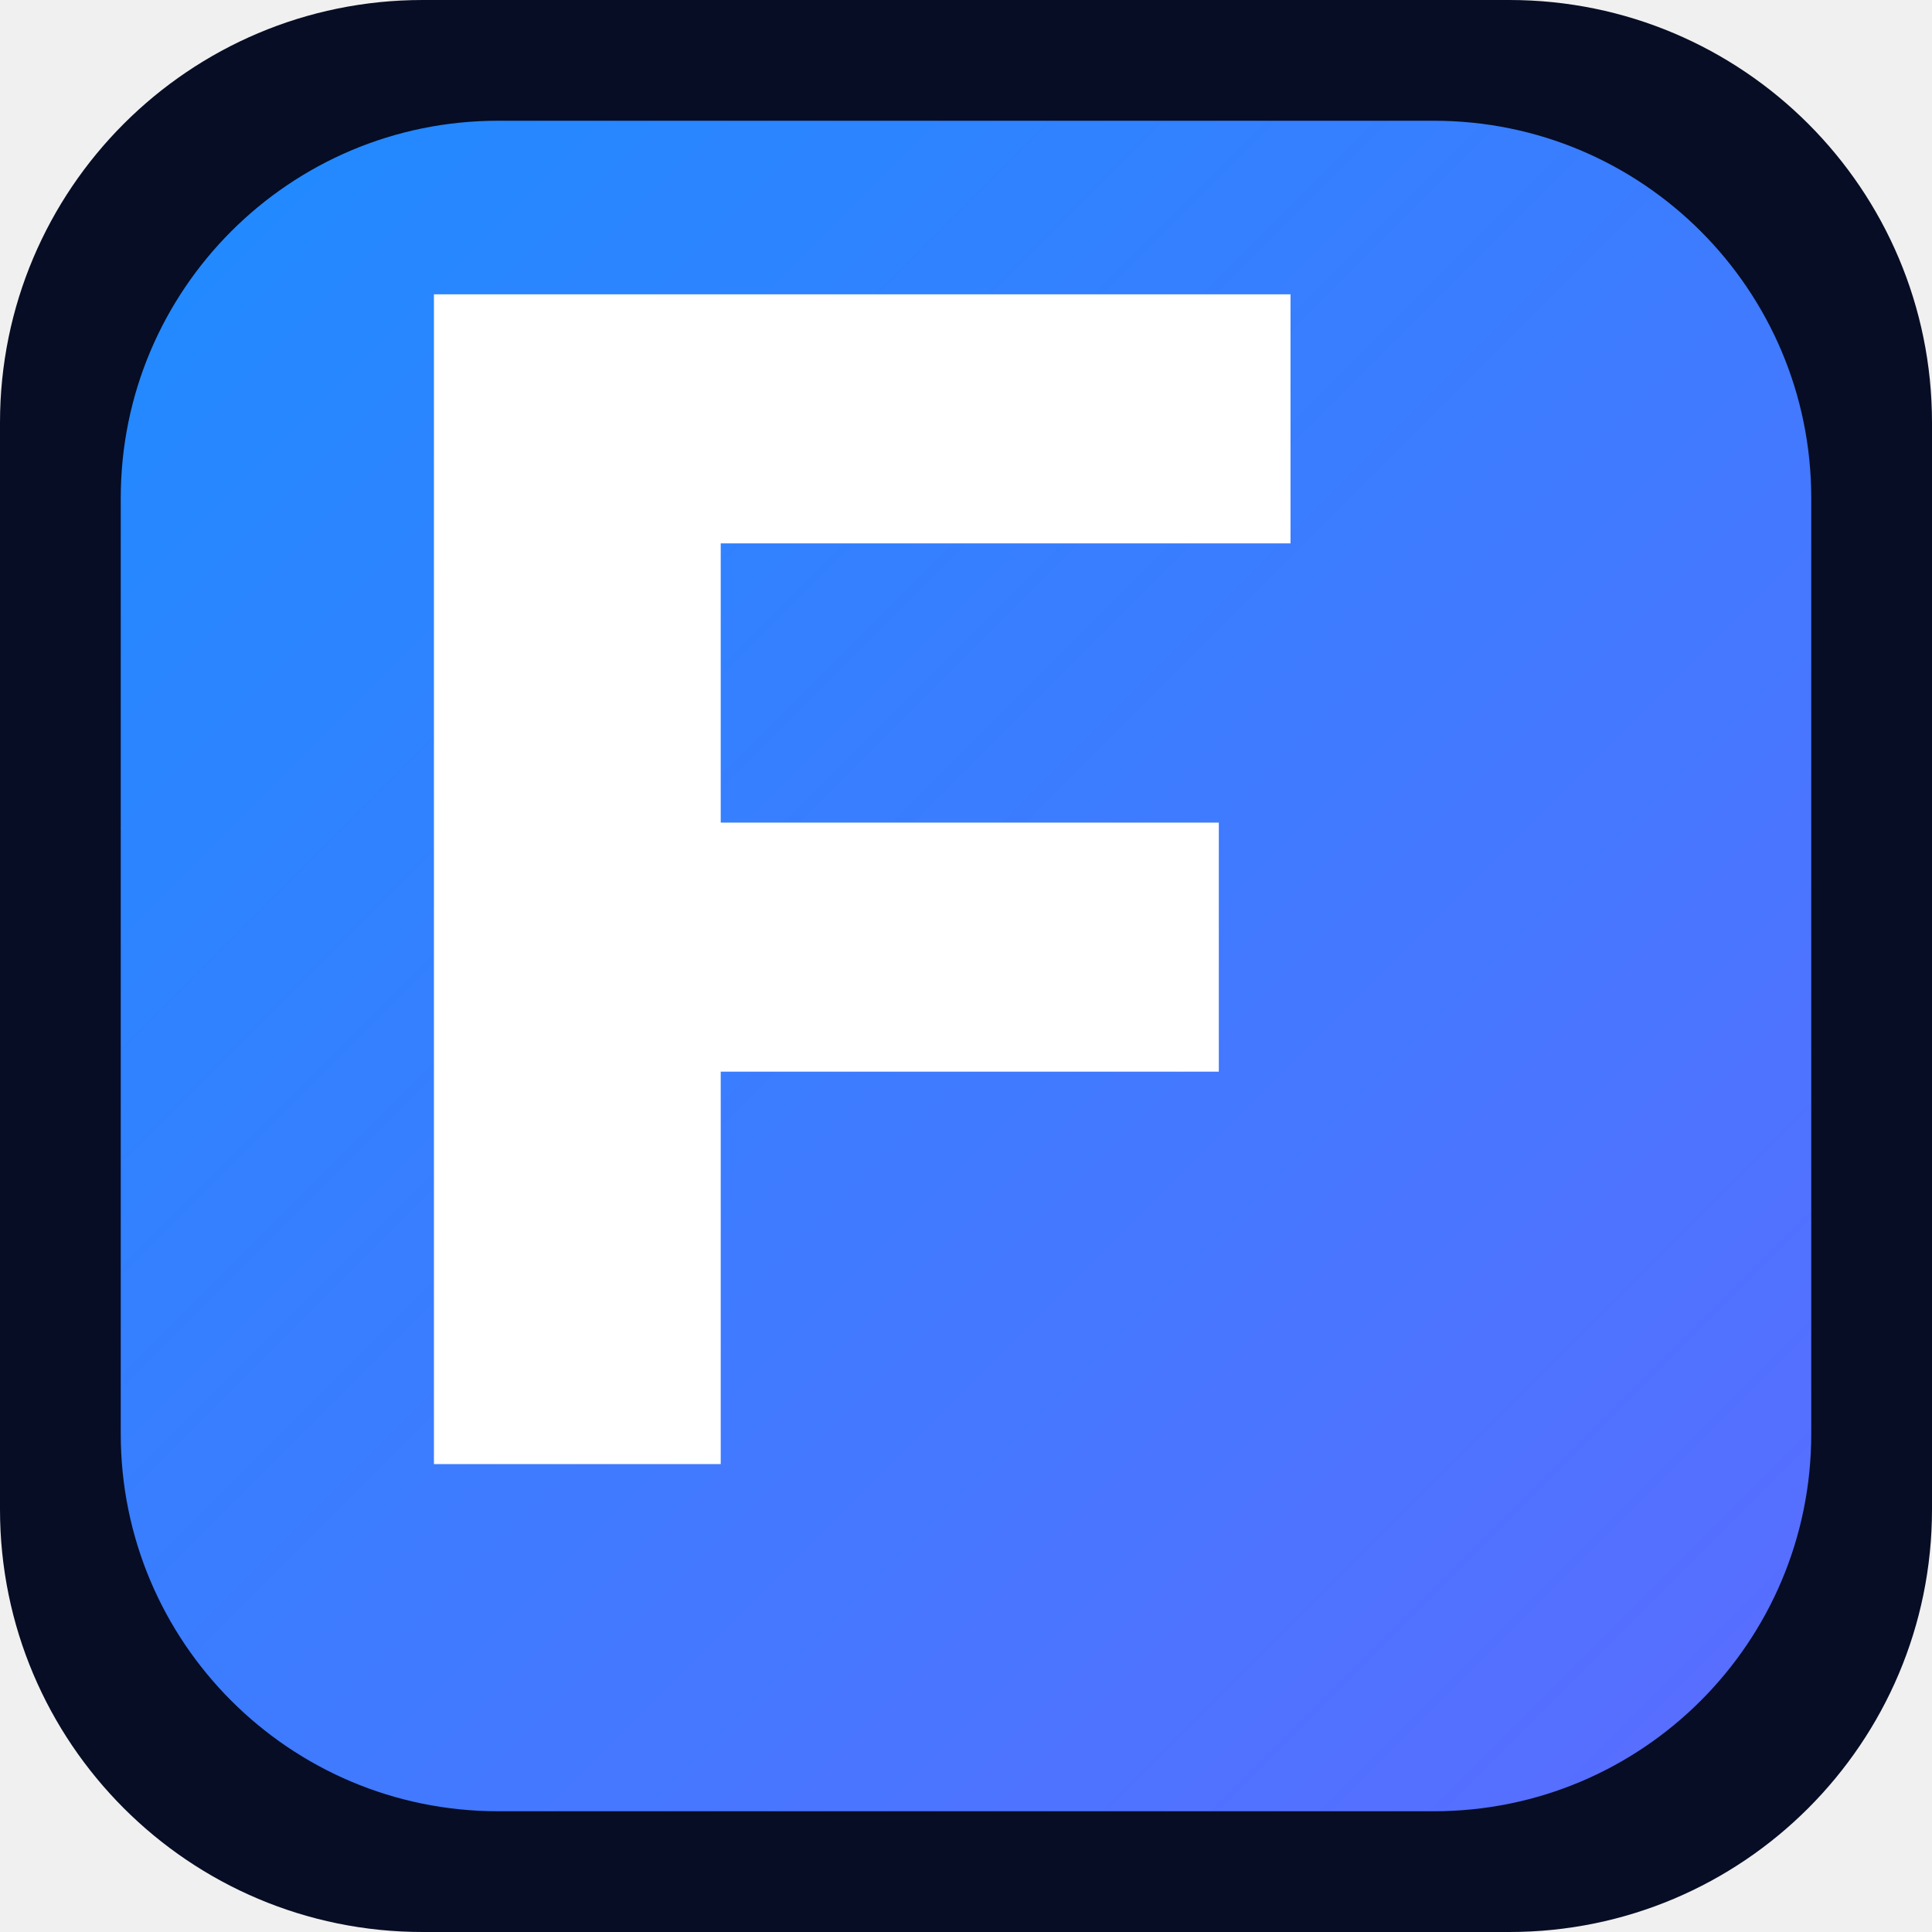
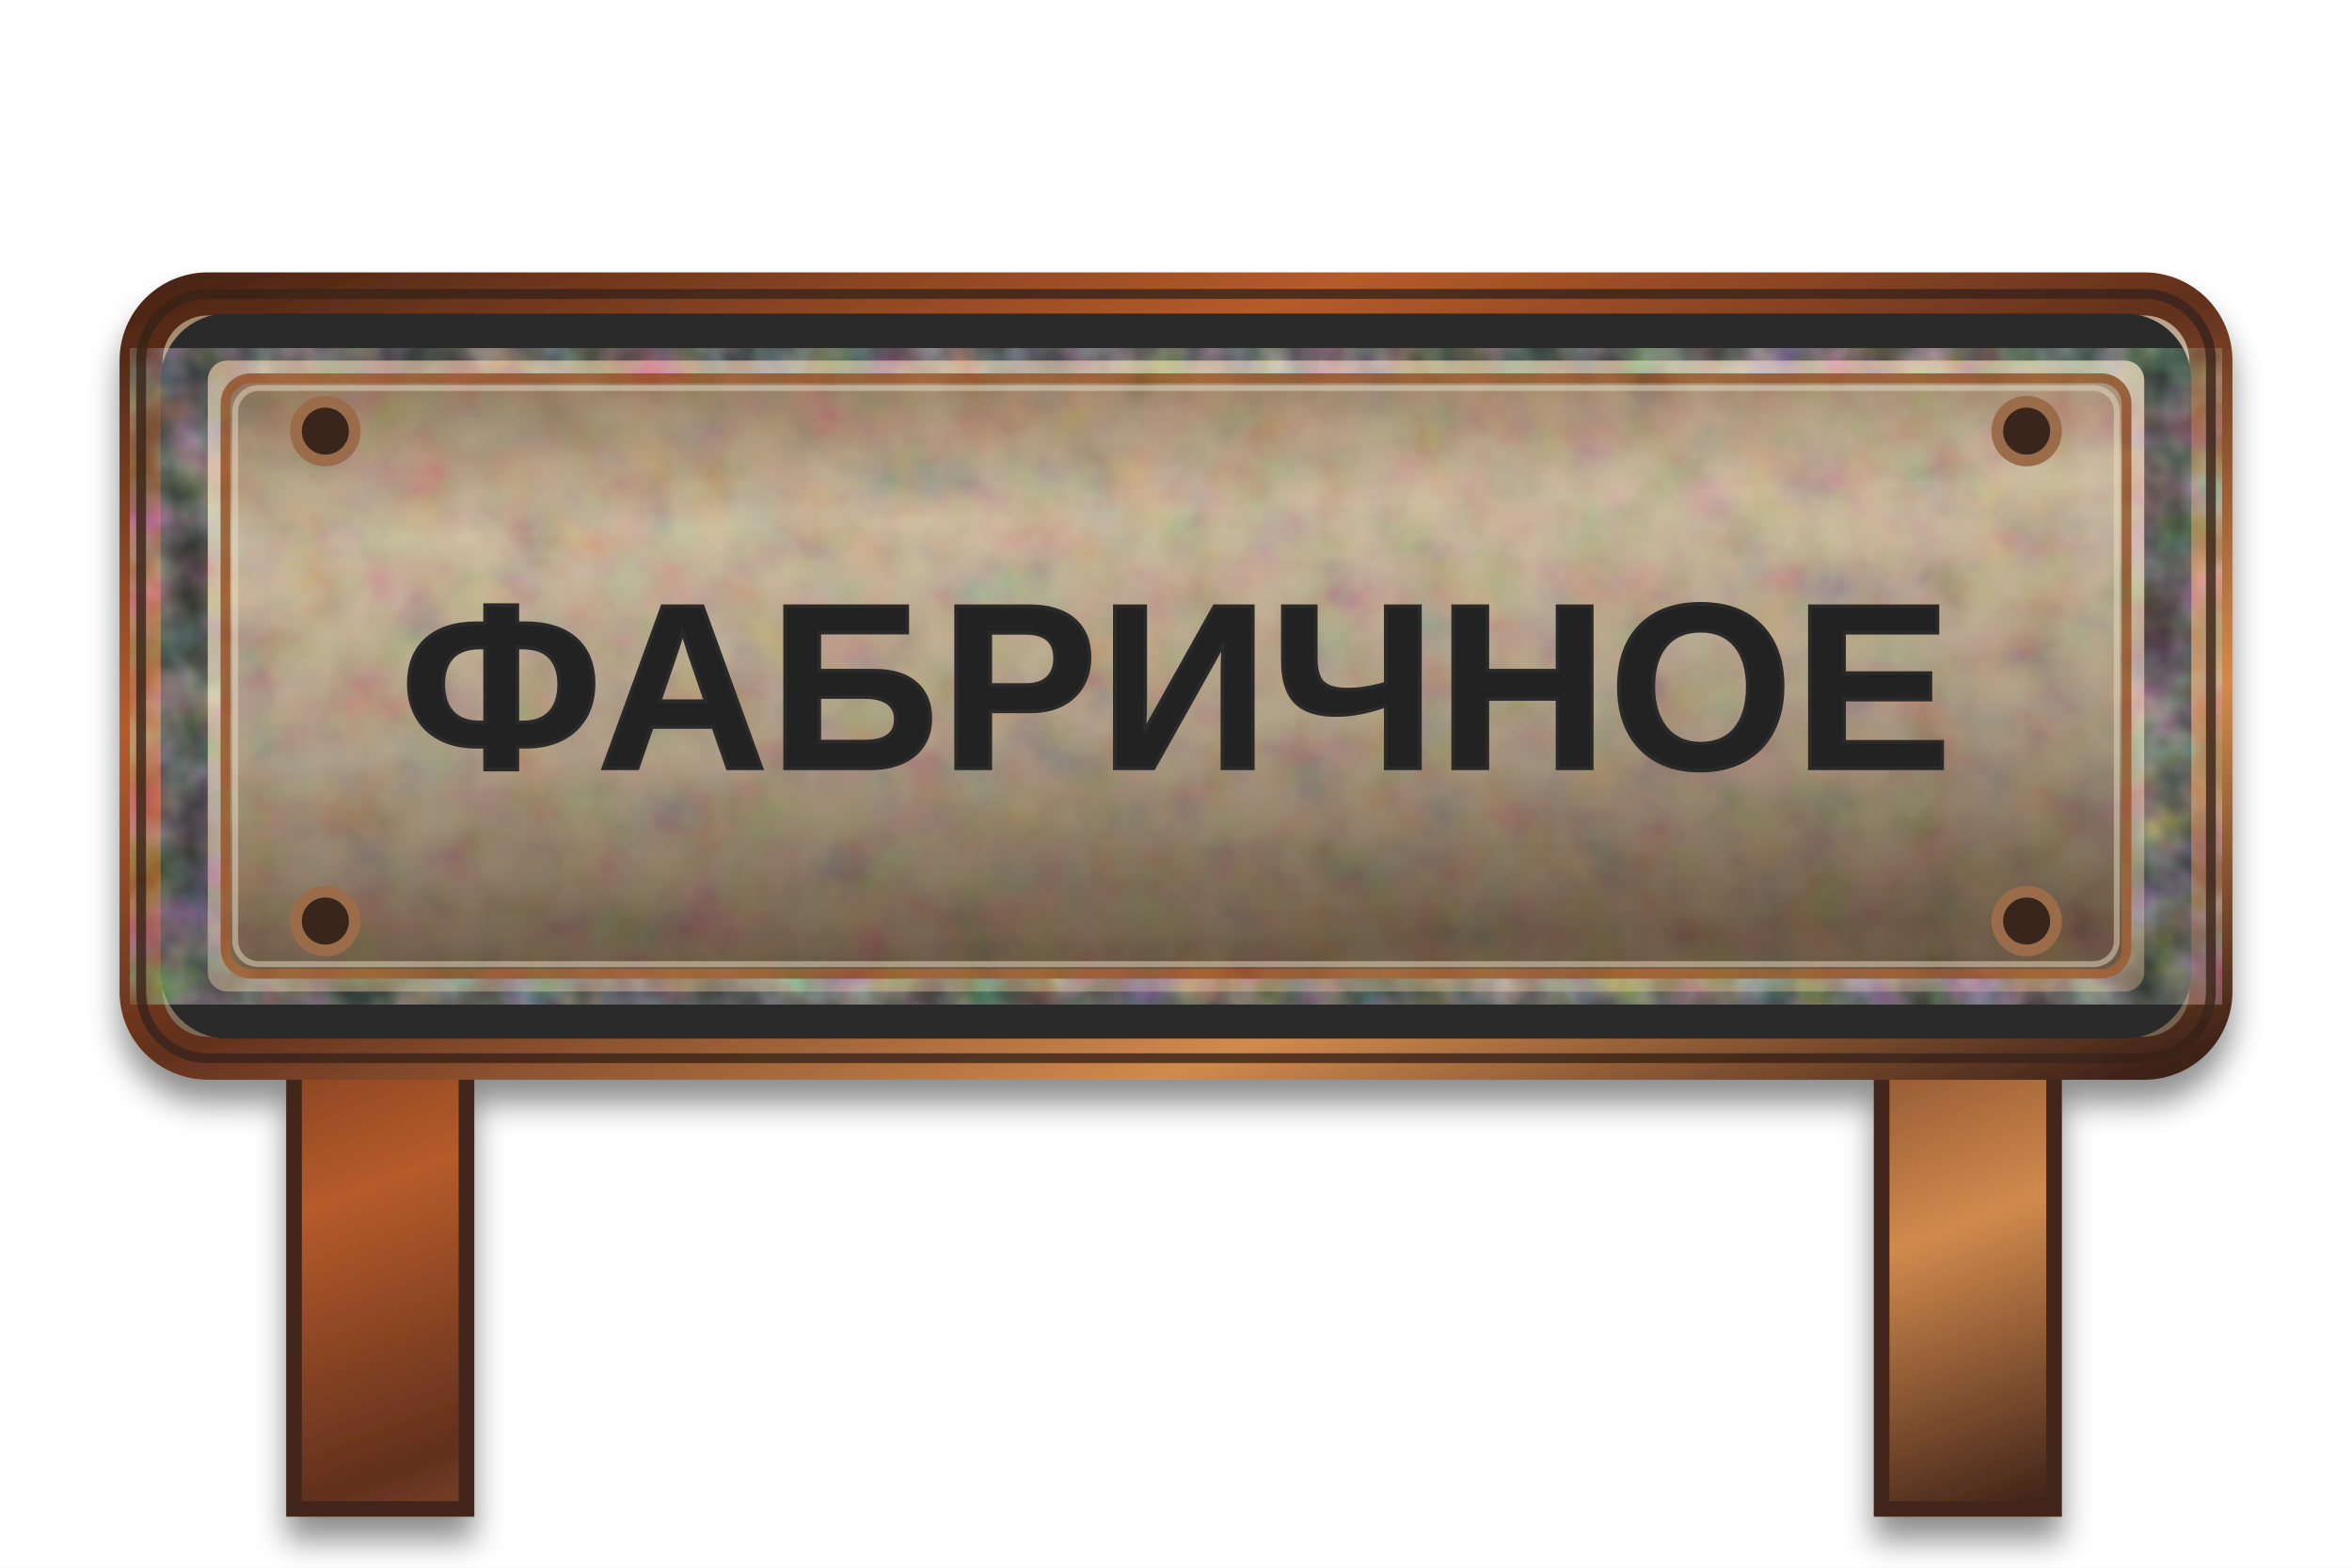
- <svg xmlns="http://www.w3.org/2000/svg" viewBox="0 0 512 512">
+ <svg xmlns="http://www.w3.org/2000/svg" viewBox="0 0 1200 800" role="img" aria-labelledby="title">
  <defs>
-     <linearGradient id="g" x1="0" y1="0" x2="1" y2="1">
-       <stop stop-color="#1f8bff" />
-       <stop offset="1" stop-color="#5b6cff" />
+     <linearGradient id="metal" x1="0" y1="0" x2="0.12" y2="1">
+       <stop stop-color="#9b8065" />
+       <stop offset=".28" stop-color="#d4c2a8" />
+       <stop offset=".65" stop-color="#b4a38c" />
+       <stop offset="1" stop-color="#74624e" />
    </linearGradient>
+     <linearGradient id="rust" x1="0" y1="0" x2="1" y2="1">
+       <stop stop-color="#4b2516" />
+       <stop offset=".28" stop-color="#b65b2b" />
+       <stop offset=".5" stop-color="#61301d" />
+       <stop offset=".76" stop-color="#d18a4d" />
+       <stop offset="1" stop-color="#3c2017" />
+     </linearGradient>
+     <filter id="weather" x="-5%" y="-5%" width="110%" height="110%">
+       <feTurbulence type="fractalNoise" baseFrequency=".035" numOctaves="3" seed="23" result="noise" />
+       <feColorMatrix in="noise" values="1 0 0 0 .12 0 1 0 0 .07 0 0 1 0 .02 0 0 0 .75 0" result="rustNoise" />
+       <feBlend in="SourceGraphic" in2="rustNoise" mode="multiply" />
+     </filter>
+     <filter id="shadow" x="-20%" y="-20%" width="140%" height="150%">
+       <feGaussianBlur in="SourceAlpha" stdDeviation="8" />
+       <feOffset dy="12" />
+       <feComponentTransfer>
+         <feFuncA type="linear" slope=".45" />
+       </feComponentTransfer>
+       <feMerge>
+         <feMergeNode />
+         <feMergeNode in="SourceGraphic" />
+       </feMerge>
+     </filter>
  </defs>
-   <rect width="512" height="512" rx="112" fill="#070d24" />
-   <rect x="32" y="32" width="448" height="448" rx="100" fill="url(#g)" />
-   <path d="M342 144H191v74h132v66H191v104h-76V78h227z" fill="#fff" />
+   <rect width="1200" height="800" fill="#fff" />
+   <g filter="url(#shadow)">
+     <path d="M150 430h88v340h-88z M960 430h88v340h-88z" fill="url(#rust)" stroke="#43281c" stroke-width="8" />
+     <rect x="72" y="150" width="1056" height="390" rx="34" fill="url(#metal)" stroke="url(#rust)" stroke-width="22" />
+     <rect x="94" y="172" width="1012" height="346" rx="22" fill="none" stroke="#292b2b" stroke-width="24" />
+     <rect x="115" y="193" width="970" height="304" rx="13" fill="url(#metal)" stroke="#a66b40" stroke-width="5" filter="url(#weather)" />
+     <rect x="120" y="198" width="960" height="294" rx="12" fill="none" stroke="#eadbc4" stroke-width="3" opacity=".5" />
+     <g fill="#39251d" stroke="#9b6c4a" stroke-width="6">
+       <circle cx="166" cy="220" r="15" />
+       <circle cx="1034" cy="220" r="15" />
+       <circle cx="166" cy="470" r="15" />
+       <circle cx="1034" cy="470" r="15" />
+     </g>
+     <text x="600" y="392" text-anchor="middle" font-family="Arial,Helvetica,sans-serif" font-size="120" font-weight="900" letter-spacing="1" fill="#202020" stroke="#292929" stroke-width="2">ФАБРИЧНОЕ</text>
+     <rect x="72" y="150" width="1056" height="390" rx="34" fill="none" stroke="#382319" stroke-width="5" opacity=".8" />
+   </g>
</svg>
